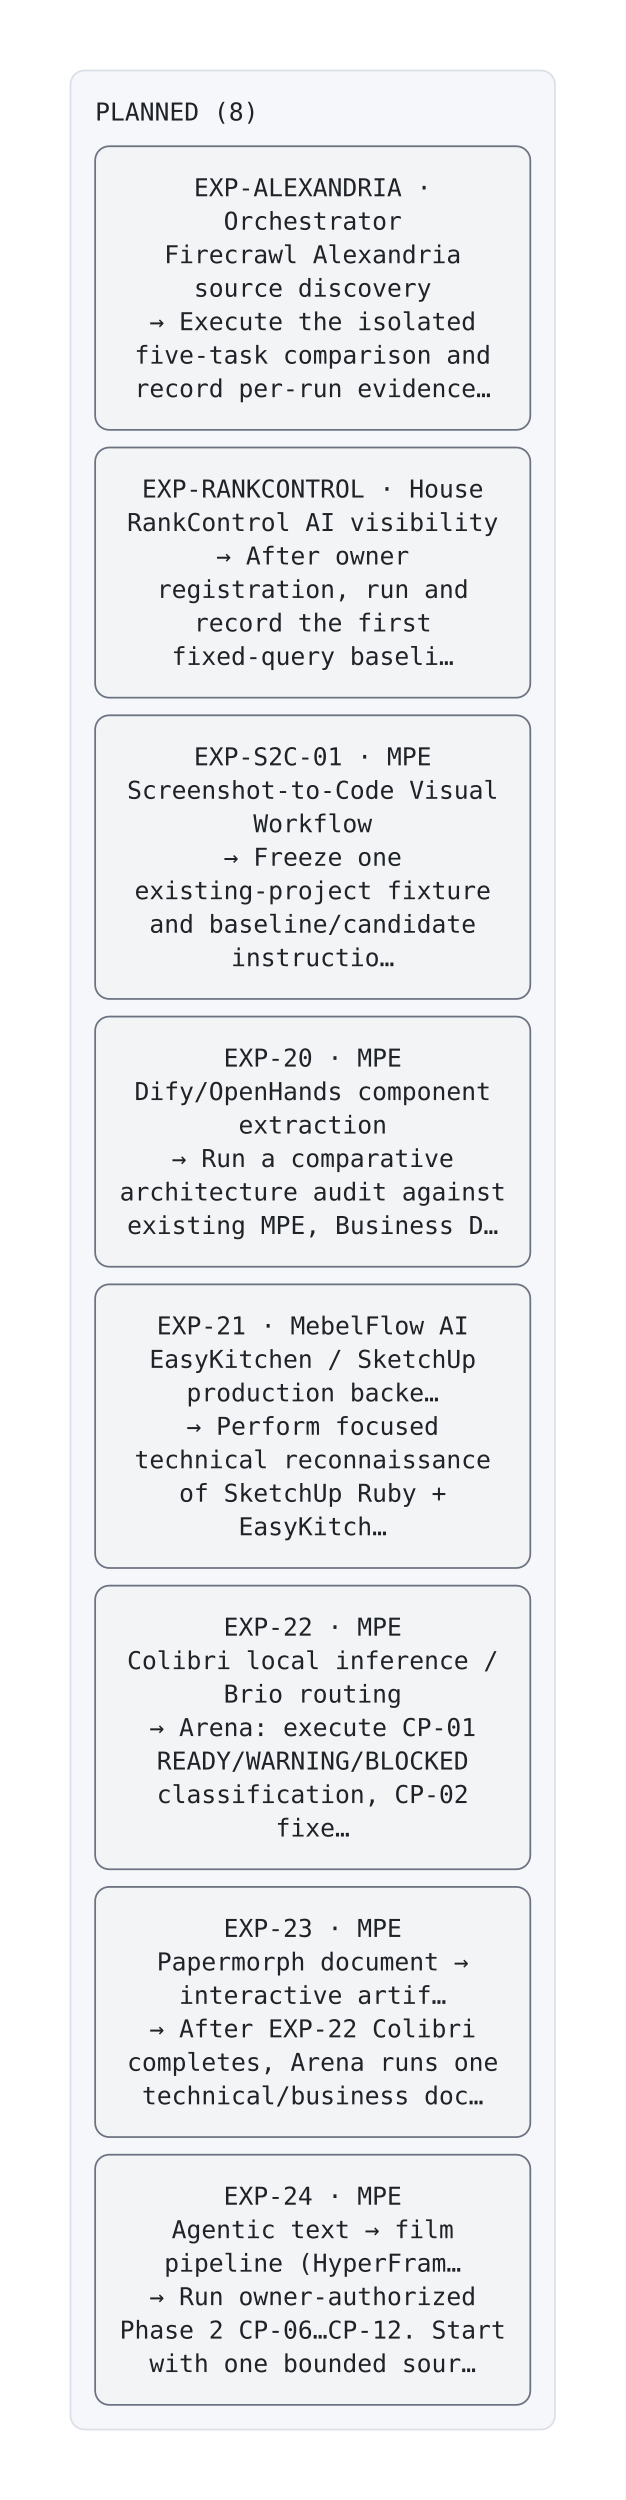
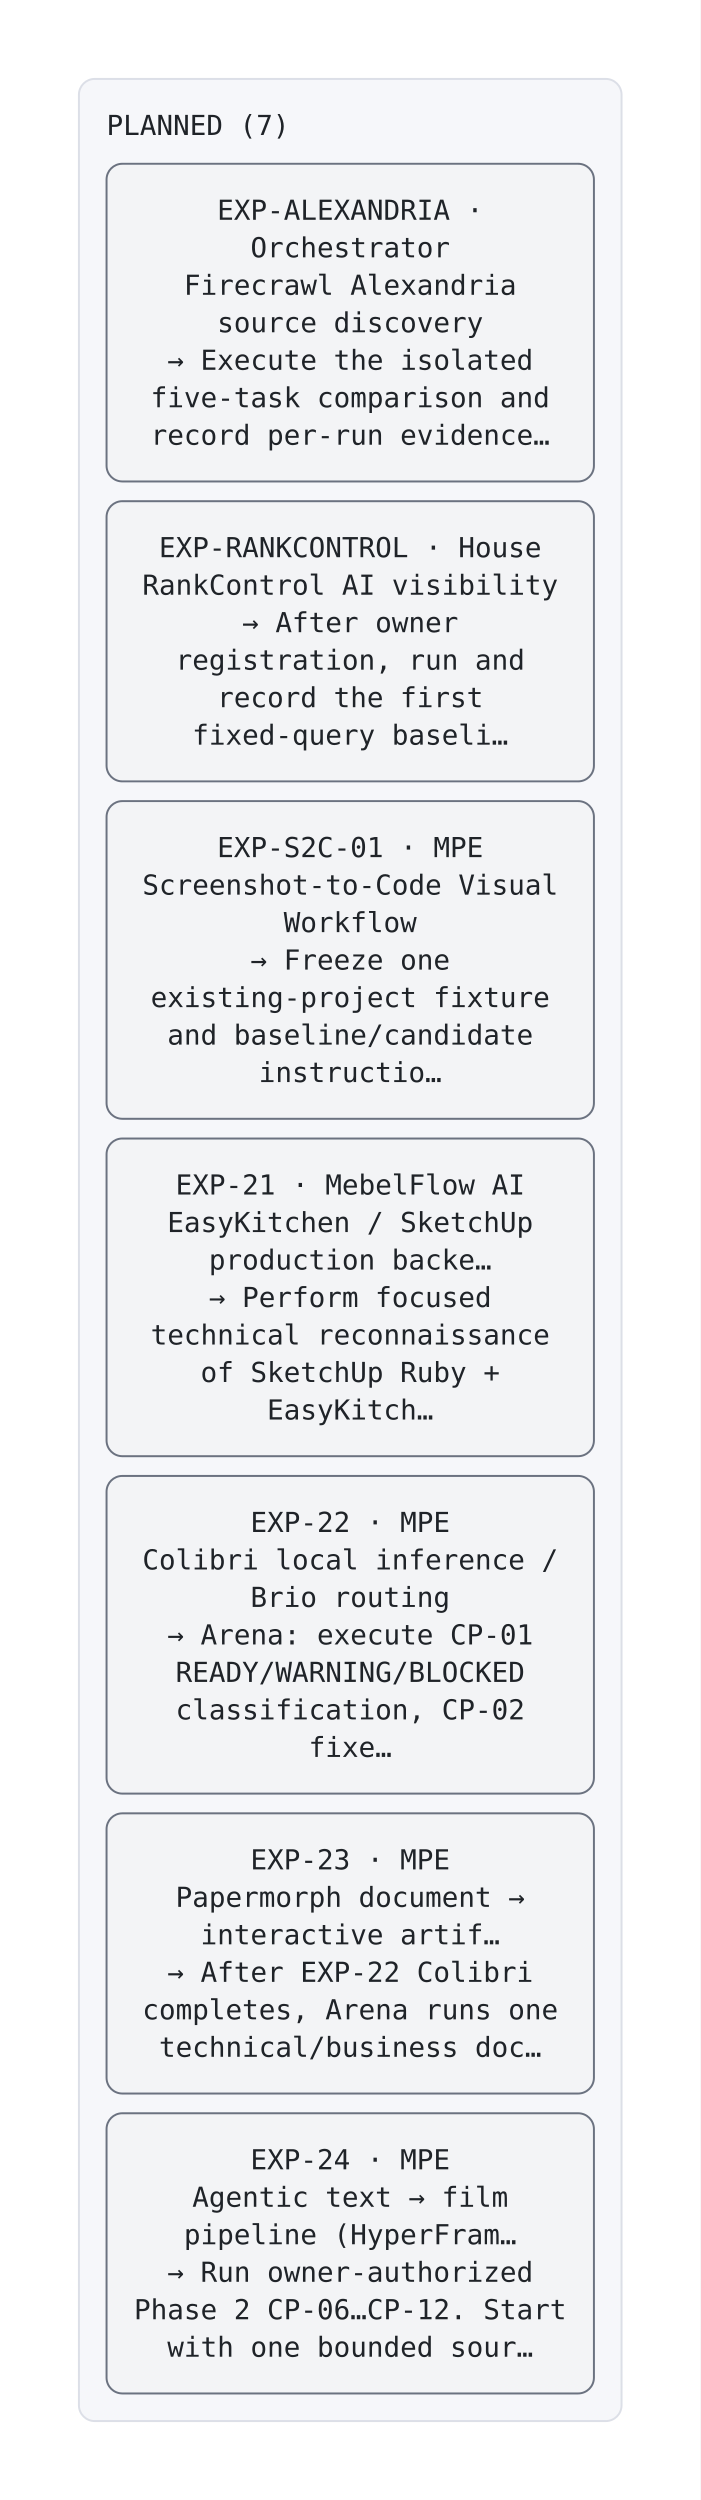
- <svg xmlns="http://www.w3.org/2000/svg" width="355" height="1419" viewBox="0 0 355 1419" font-family="'DejaVu Sans Mono', 'Menlo', 'Consolas', 'Liberation Mono', 'Courier New', monospace" font-size="14px">
+ <svg xmlns="http://www.w3.org/2000/svg" width="355" height="1267" viewBox="0 0 355 1267" font-family="'DejaVu Sans Mono', 'Menlo', 'Consolas', 'Liberation Mono', 'Courier New', monospace" font-size="14px">
  <defs>
  </defs>
-   <rect x="0" y="0" width="355" height="1419" fill="#ffffff" />
-   <path d="M48 40 H307 a8 8 0 0 1 8 8 V1371 a8 8 0 0 1 -8 8 H48 a8 8 0 0 1 -8 -8 V48 a8 8 0 0 1 8 -8 Z" fill="#f6f7fa" stroke="#dcdfe7" />
-   <text x="54" y="68.4" fill="#1f2328" text-anchor="start">PLANNED (8)</text>
+   <rect x="0" y="0" width="355" height="1267" fill="#ffffff" />
+   <path d="M48 40 H307 a8 8 0 0 1 8 8 V1219 a8 8 0 0 1 -8 8 H48 a8 8 0 0 1 -8 -8 V48 a8 8 0 0 1 8 -8 Z" fill="#f6f7fa" stroke="#dcdfe7" />
+   <text x="54" y="68.4" fill="#1f2328" text-anchor="start">PLANNED (7)</text>
  <path d="M62 83 H293 a8 8 0 0 1 8 8 V236 a8 8 0 0 1 -8 8 H62 a8 8 0 0 1 -8 -8 V91 a8 8 0 0 1 8 -8 Z" fill="#f3f4f6" stroke="#6b7280" />
  <text x="177.5" y="111.4" fill="#1f2328" text-anchor="middle">EXP-ALEXANDRIA ·</text>
  <text x="177.5" y="130.4" fill="#1f2328" text-anchor="middle">Orchestrator</text>
  <text x="177.5" y="149.4" fill="#1f2328" text-anchor="middle">Firecrawl Alexandria</text>
  <text x="177.5" y="168.4" fill="#1f2328" text-anchor="middle">source discovery</text>
  <text x="177.5" y="187.4" fill="#1f2328" text-anchor="middle">→ Execute the isolated</text>
  <text x="177.5" y="206.4" fill="#1f2328" text-anchor="middle">five-task comparison and</text>
  <text x="177.5" y="225.4" fill="#1f2328" text-anchor="middle">record per-run evidence…</text>
  <path d="M62 254 H293 a8 8 0 0 1 8 8 V388 a8 8 0 0 1 -8 8 H62 a8 8 0 0 1 -8 -8 V262 a8 8 0 0 1 8 -8 Z" fill="#f3f4f6" stroke="#6b7280" />
  <text x="177.5" y="282.4" fill="#1f2328" text-anchor="middle">EXP-RANKCONTROL · House</text>
  <text x="177.5" y="301.4" fill="#1f2328" text-anchor="middle">RankControl AI visibility</text>
  <text x="177.5" y="320.4" fill="#1f2328" text-anchor="middle">→ After owner</text>
  <text x="177.5" y="339.4" fill="#1f2328" text-anchor="middle">registration, run and</text>
  <text x="177.5" y="358.4" fill="#1f2328" text-anchor="middle">record the first</text>
  <text x="177.5" y="377.4" fill="#1f2328" text-anchor="middle">fixed-query baseli…</text>
  <path d="M62 406 H293 a8 8 0 0 1 8 8 V559 a8 8 0 0 1 -8 8 H62 a8 8 0 0 1 -8 -8 V414 a8 8 0 0 1 8 -8 Z" fill="#f3f4f6" stroke="#6b7280" />
  <text x="177.5" y="434.4" fill="#1f2328" text-anchor="middle">EXP-S2C-01 · MPE</text>
  <text x="177.5" y="453.4" fill="#1f2328" text-anchor="middle">Screenshot-to-Code Visual</text>
  <text x="177.5" y="472.4" fill="#1f2328" text-anchor="middle">Workflow</text>
  <text x="177.5" y="491.4" fill="#1f2328" text-anchor="middle">→ Freeze one</text>
  <text x="177.5" y="510.4" fill="#1f2328" text-anchor="middle">existing-project fixture</text>
  <text x="177.5" y="529.4" fill="#1f2328" text-anchor="middle">and baseline/candidate</text>
  <text x="177.5" y="548.4" fill="#1f2328" text-anchor="middle">instructio…</text>
-   <path d="M62 577 H293 a8 8 0 0 1 8 8 V711 a8 8 0 0 1 -8 8 H62 a8 8 0 0 1 -8 -8 V585 a8 8 0 0 1 8 -8 Z" fill="#f3f4f6" stroke="#6b7280" />
-   <text x="177.5" y="605.4" fill="#1f2328" text-anchor="middle">EXP-20 · MPE</text>
-   <text x="177.5" y="624.4" fill="#1f2328" text-anchor="middle">Dify/OpenHands component</text>
-   <text x="177.5" y="643.4" fill="#1f2328" text-anchor="middle">extraction</text>
-   <text x="177.5" y="662.4" fill="#1f2328" text-anchor="middle">→ Run a comparative</text>
-   <text x="177.5" y="681.4" fill="#1f2328" text-anchor="middle">architecture audit against</text>
-   <text x="177.5" y="700.4" fill="#1f2328" text-anchor="middle">existing MPE, Business D…</text>
-   <path d="M62 729 H293 a8 8 0 0 1 8 8 V882 a8 8 0 0 1 -8 8 H62 a8 8 0 0 1 -8 -8 V737 a8 8 0 0 1 8 -8 Z" fill="#f3f4f6" stroke="#6b7280" />
-   <text x="177.5" y="757.4" fill="#1f2328" text-anchor="middle">EXP-21 · MebelFlow AI</text>
-   <text x="177.5" y="776.4" fill="#1f2328" text-anchor="middle">EasyKitchen / SketchUp</text>
-   <text x="177.5" y="795.4" fill="#1f2328" text-anchor="middle">production backe…</text>
-   <text x="177.5" y="814.4" fill="#1f2328" text-anchor="middle">→ Perform focused</text>
-   <text x="177.5" y="833.4" fill="#1f2328" text-anchor="middle">technical reconnaissance</text>
-   <text x="177.5" y="852.4" fill="#1f2328" text-anchor="middle">of SketchUp Ruby +</text>
-   <text x="177.5" y="871.4" fill="#1f2328" text-anchor="middle">EasyKitch…</text>
-   <path d="M62 900 H293 a8 8 0 0 1 8 8 V1053 a8 8 0 0 1 -8 8 H62 a8 8 0 0 1 -8 -8 V908 a8 8 0 0 1 8 -8 Z" fill="#f3f4f6" stroke="#6b7280" />
-   <text x="177.5" y="928.4" fill="#1f2328" text-anchor="middle">EXP-22 · MPE</text>
-   <text x="177.5" y="947.4" fill="#1f2328" text-anchor="middle">Colibri local inference /</text>
-   <text x="177.5" y="966.4" fill="#1f2328" text-anchor="middle">Brio routing</text>
-   <text x="177.5" y="985.4" fill="#1f2328" text-anchor="middle">→ Arena: execute CP-01</text>
-   <text x="177.5" y="1004.4" fill="#1f2328" text-anchor="middle">READY/WARNING/BLOCKED</text>
-   <text x="177.5" y="1023.4" fill="#1f2328" text-anchor="middle">classification, CP-02</text>
-   <text x="177.5" y="1042.4" fill="#1f2328" text-anchor="middle">fixe…</text>
+   <path d="M62 577 H293 a8 8 0 0 1 8 8 V730 a8 8 0 0 1 -8 8 H62 a8 8 0 0 1 -8 -8 V585 a8 8 0 0 1 8 -8 Z" fill="#f3f4f6" stroke="#6b7280" />
+   <text x="177.5" y="605.4" fill="#1f2328" text-anchor="middle">EXP-21 · MebelFlow AI</text>
+   <text x="177.5" y="624.4" fill="#1f2328" text-anchor="middle">EasyKitchen / SketchUp</text>
+   <text x="177.5" y="643.4" fill="#1f2328" text-anchor="middle">production backe…</text>
+   <text x="177.5" y="662.4" fill="#1f2328" text-anchor="middle">→ Perform focused</text>
+   <text x="177.5" y="681.4" fill="#1f2328" text-anchor="middle">technical reconnaissance</text>
+   <text x="177.5" y="700.4" fill="#1f2328" text-anchor="middle">of SketchUp Ruby +</text>
+   <text x="177.5" y="719.4" fill="#1f2328" text-anchor="middle">EasyKitch…</text>
+   <path d="M62 748 H293 a8 8 0 0 1 8 8 V901 a8 8 0 0 1 -8 8 H62 a8 8 0 0 1 -8 -8 V756 a8 8 0 0 1 8 -8 Z" fill="#f3f4f6" stroke="#6b7280" />
+   <text x="177.5" y="776.4" fill="#1f2328" text-anchor="middle">EXP-22 · MPE</text>
+   <text x="177.5" y="795.4" fill="#1f2328" text-anchor="middle">Colibri local inference /</text>
+   <text x="177.5" y="814.4" fill="#1f2328" text-anchor="middle">Brio routing</text>
+   <text x="177.5" y="833.4" fill="#1f2328" text-anchor="middle">→ Arena: execute CP-01</text>
+   <text x="177.5" y="852.4" fill="#1f2328" text-anchor="middle">READY/WARNING/BLOCKED</text>
+   <text x="177.5" y="871.4" fill="#1f2328" text-anchor="middle">classification, CP-02</text>
+   <text x="177.5" y="890.4" fill="#1f2328" text-anchor="middle">fixe…</text>
+   <path d="M62 919 H293 a8 8 0 0 1 8 8 V1053 a8 8 0 0 1 -8 8 H62 a8 8 0 0 1 -8 -8 V927 a8 8 0 0 1 8 -8 Z" fill="#f3f4f6" stroke="#6b7280" />
+   <text x="177.5" y="947.4" fill="#1f2328" text-anchor="middle">EXP-23 · MPE</text>
+   <text x="177.5" y="966.4" fill="#1f2328" text-anchor="middle">Papermorph document →</text>
+   <text x="177.5" y="985.4" fill="#1f2328" text-anchor="middle">interactive artif…</text>
+   <text x="177.5" y="1004.4" fill="#1f2328" text-anchor="middle">→ After EXP-22 Colibri</text>
+   <text x="177.5" y="1023.4" fill="#1f2328" text-anchor="middle">completes, Arena runs one</text>
+   <text x="177.5" y="1042.4" fill="#1f2328" text-anchor="middle">technical/business doc…</text>
  <path d="M62 1071 H293 a8 8 0 0 1 8 8 V1205 a8 8 0 0 1 -8 8 H62 a8 8 0 0 1 -8 -8 V1079 a8 8 0 0 1 8 -8 Z" fill="#f3f4f6" stroke="#6b7280" />
-   <text x="177.5" y="1099.4" fill="#1f2328" text-anchor="middle">EXP-23 · MPE</text>
-   <text x="177.5" y="1118.4" fill="#1f2328" text-anchor="middle">Papermorph document →</text>
-   <text x="177.5" y="1137.4" fill="#1f2328" text-anchor="middle">interactive artif…</text>
-   <text x="177.5" y="1156.4" fill="#1f2328" text-anchor="middle">→ After EXP-22 Colibri</text>
-   <text x="177.5" y="1175.4" fill="#1f2328" text-anchor="middle">completes, Arena runs one</text>
-   <text x="177.5" y="1194.4" fill="#1f2328" text-anchor="middle">technical/business doc…</text>
-   <path d="M62 1223 H293 a8 8 0 0 1 8 8 V1357 a8 8 0 0 1 -8 8 H62 a8 8 0 0 1 -8 -8 V1231 a8 8 0 0 1 8 -8 Z" fill="#f3f4f6" stroke="#6b7280" />
-   <text x="177.5" y="1251.4" fill="#1f2328" text-anchor="middle">EXP-24 · MPE</text>
-   <text x="177.5" y="1270.4" fill="#1f2328" text-anchor="middle">Agentic text → film</text>
-   <text x="177.5" y="1289.4" fill="#1f2328" text-anchor="middle">pipeline (HyperFram…</text>
-   <text x="177.5" y="1308.4" fill="#1f2328" text-anchor="middle">→ Run owner-authorized</text>
-   <text x="177.5" y="1327.4" fill="#1f2328" text-anchor="middle">Phase 2 CP-06…CP-12. Start</text>
-   <text x="177.5" y="1346.4" fill="#1f2328" text-anchor="middle">with one bounded sour…</text>
+   <text x="177.5" y="1099.4" fill="#1f2328" text-anchor="middle">EXP-24 · MPE</text>
+   <text x="177.5" y="1118.4" fill="#1f2328" text-anchor="middle">Agentic text → film</text>
+   <text x="177.5" y="1137.4" fill="#1f2328" text-anchor="middle">pipeline (HyperFram…</text>
+   <text x="177.5" y="1156.4" fill="#1f2328" text-anchor="middle">→ Run owner-authorized</text>
+   <text x="177.5" y="1175.4" fill="#1f2328" text-anchor="middle">Phase 2 CP-06…CP-12. Start</text>
+   <text x="177.5" y="1194.4" fill="#1f2328" text-anchor="middle">with one bounded sour…</text>
</svg>
